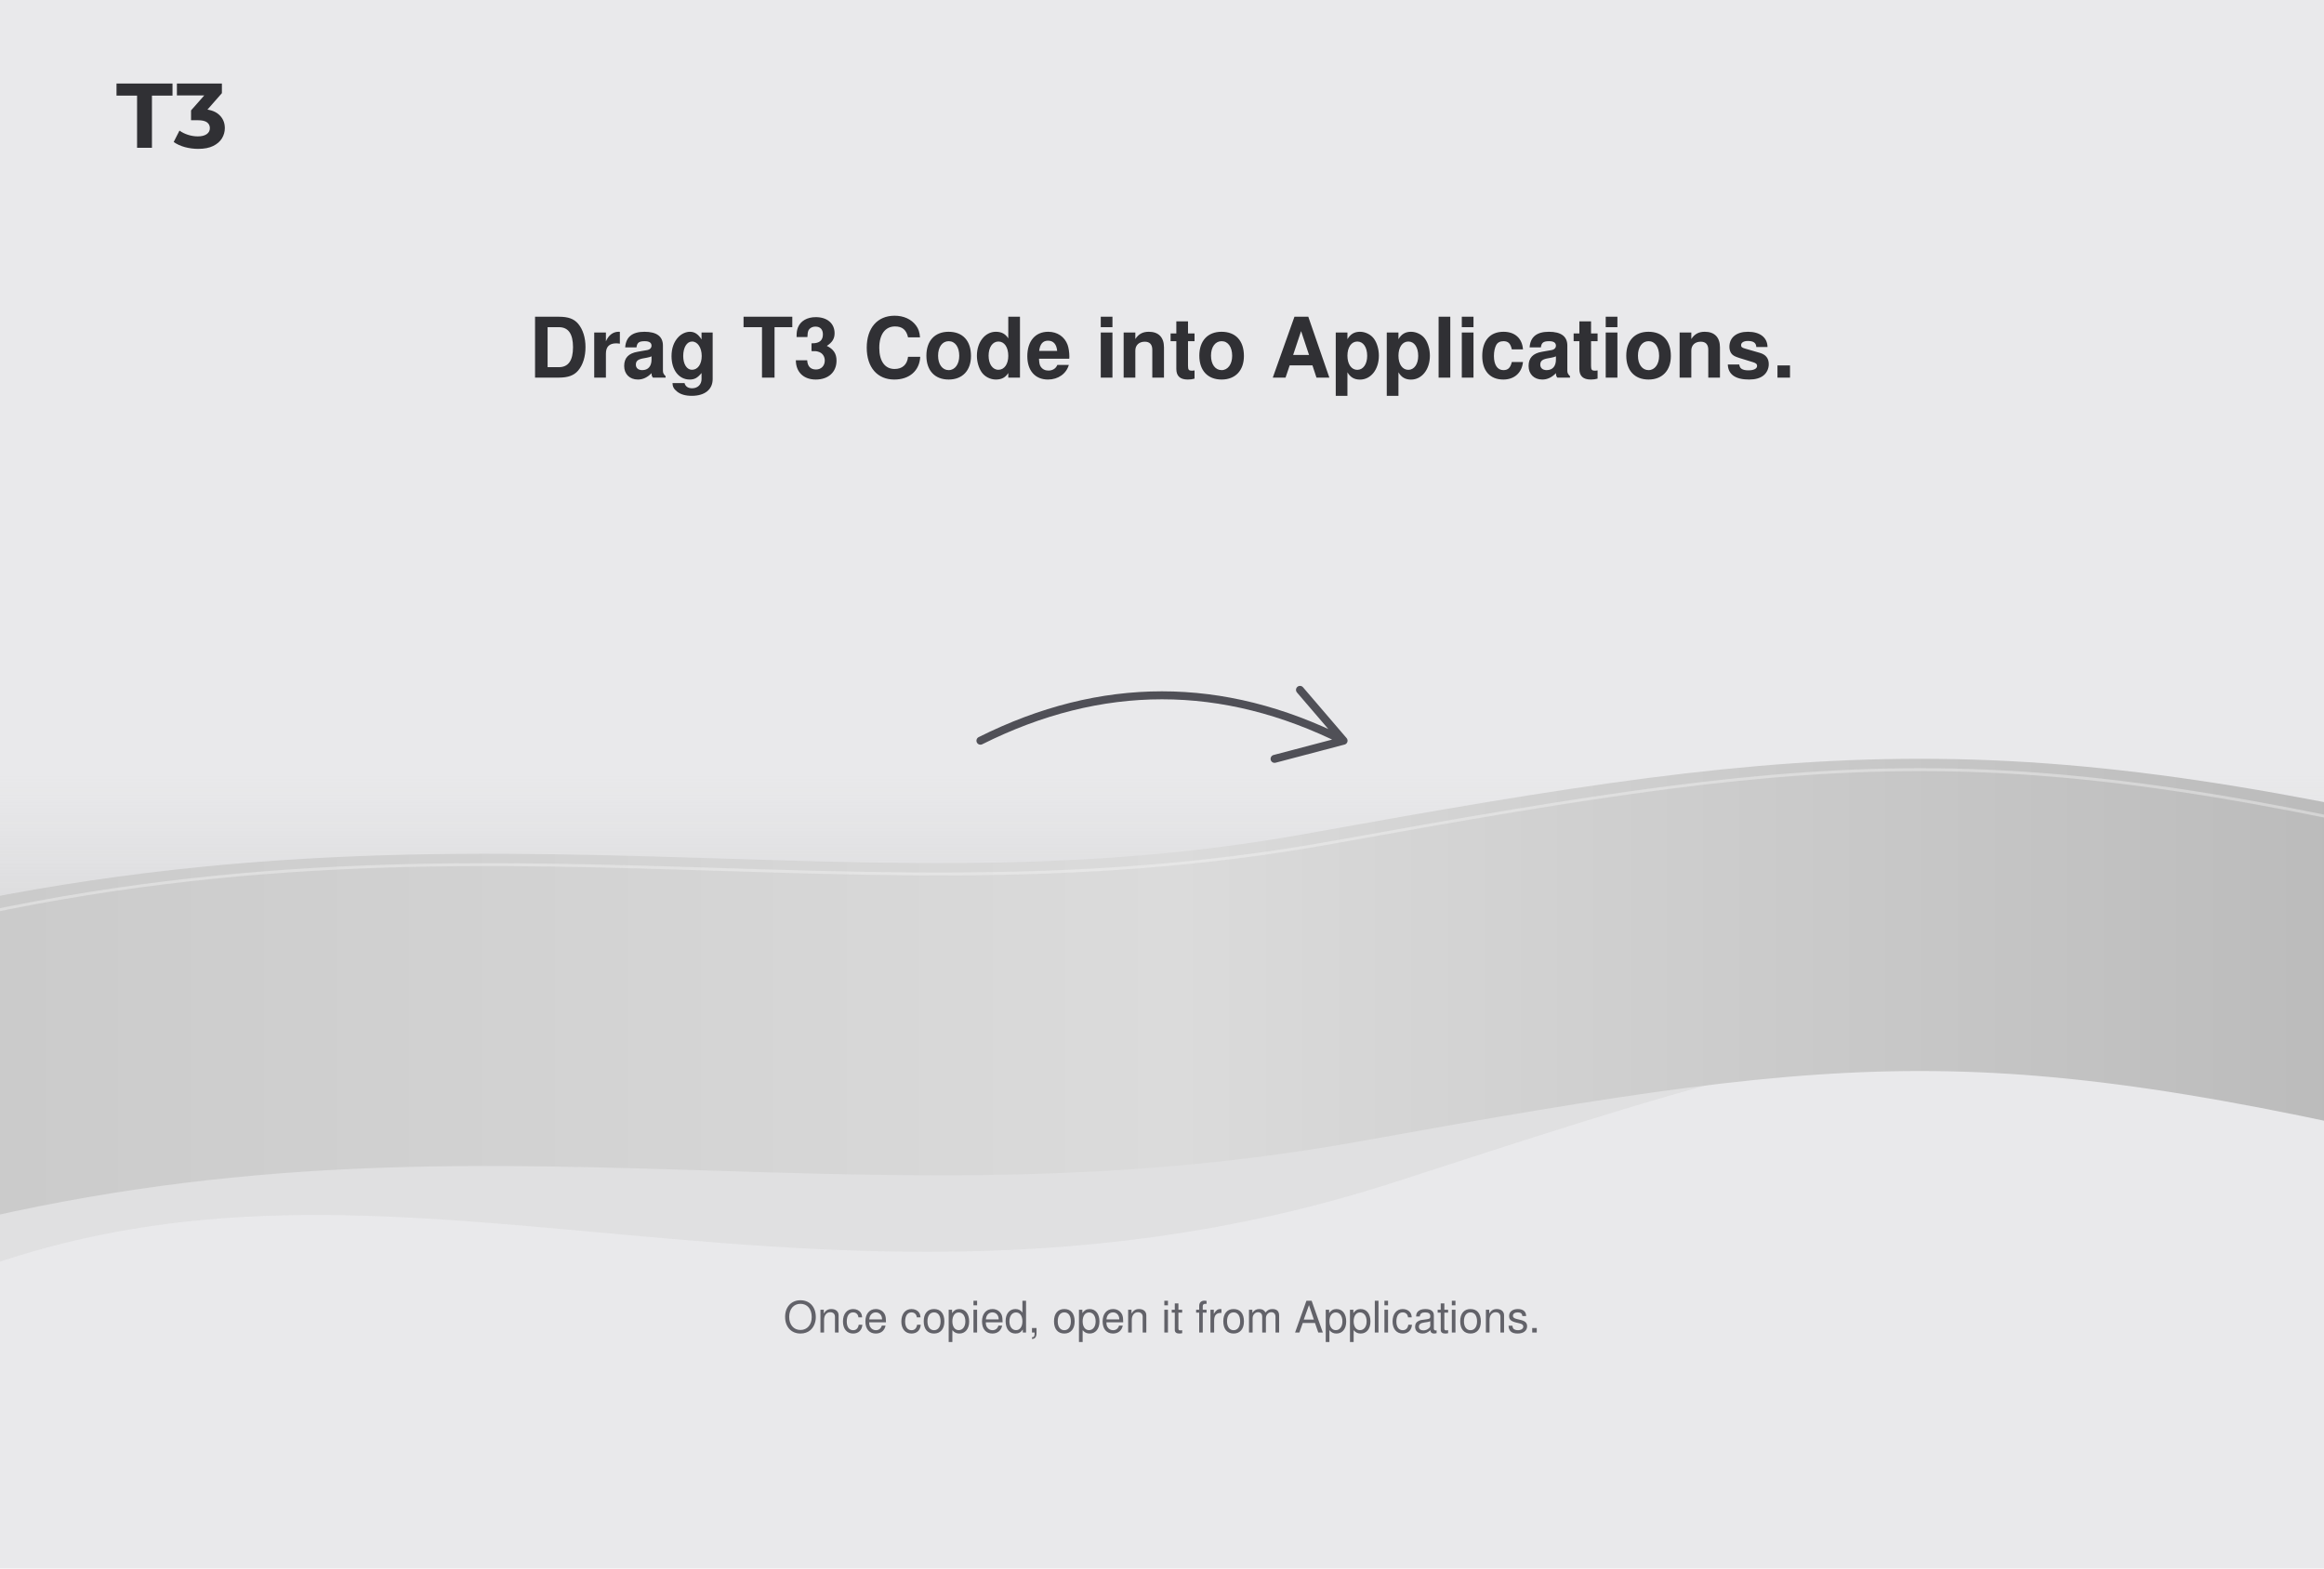
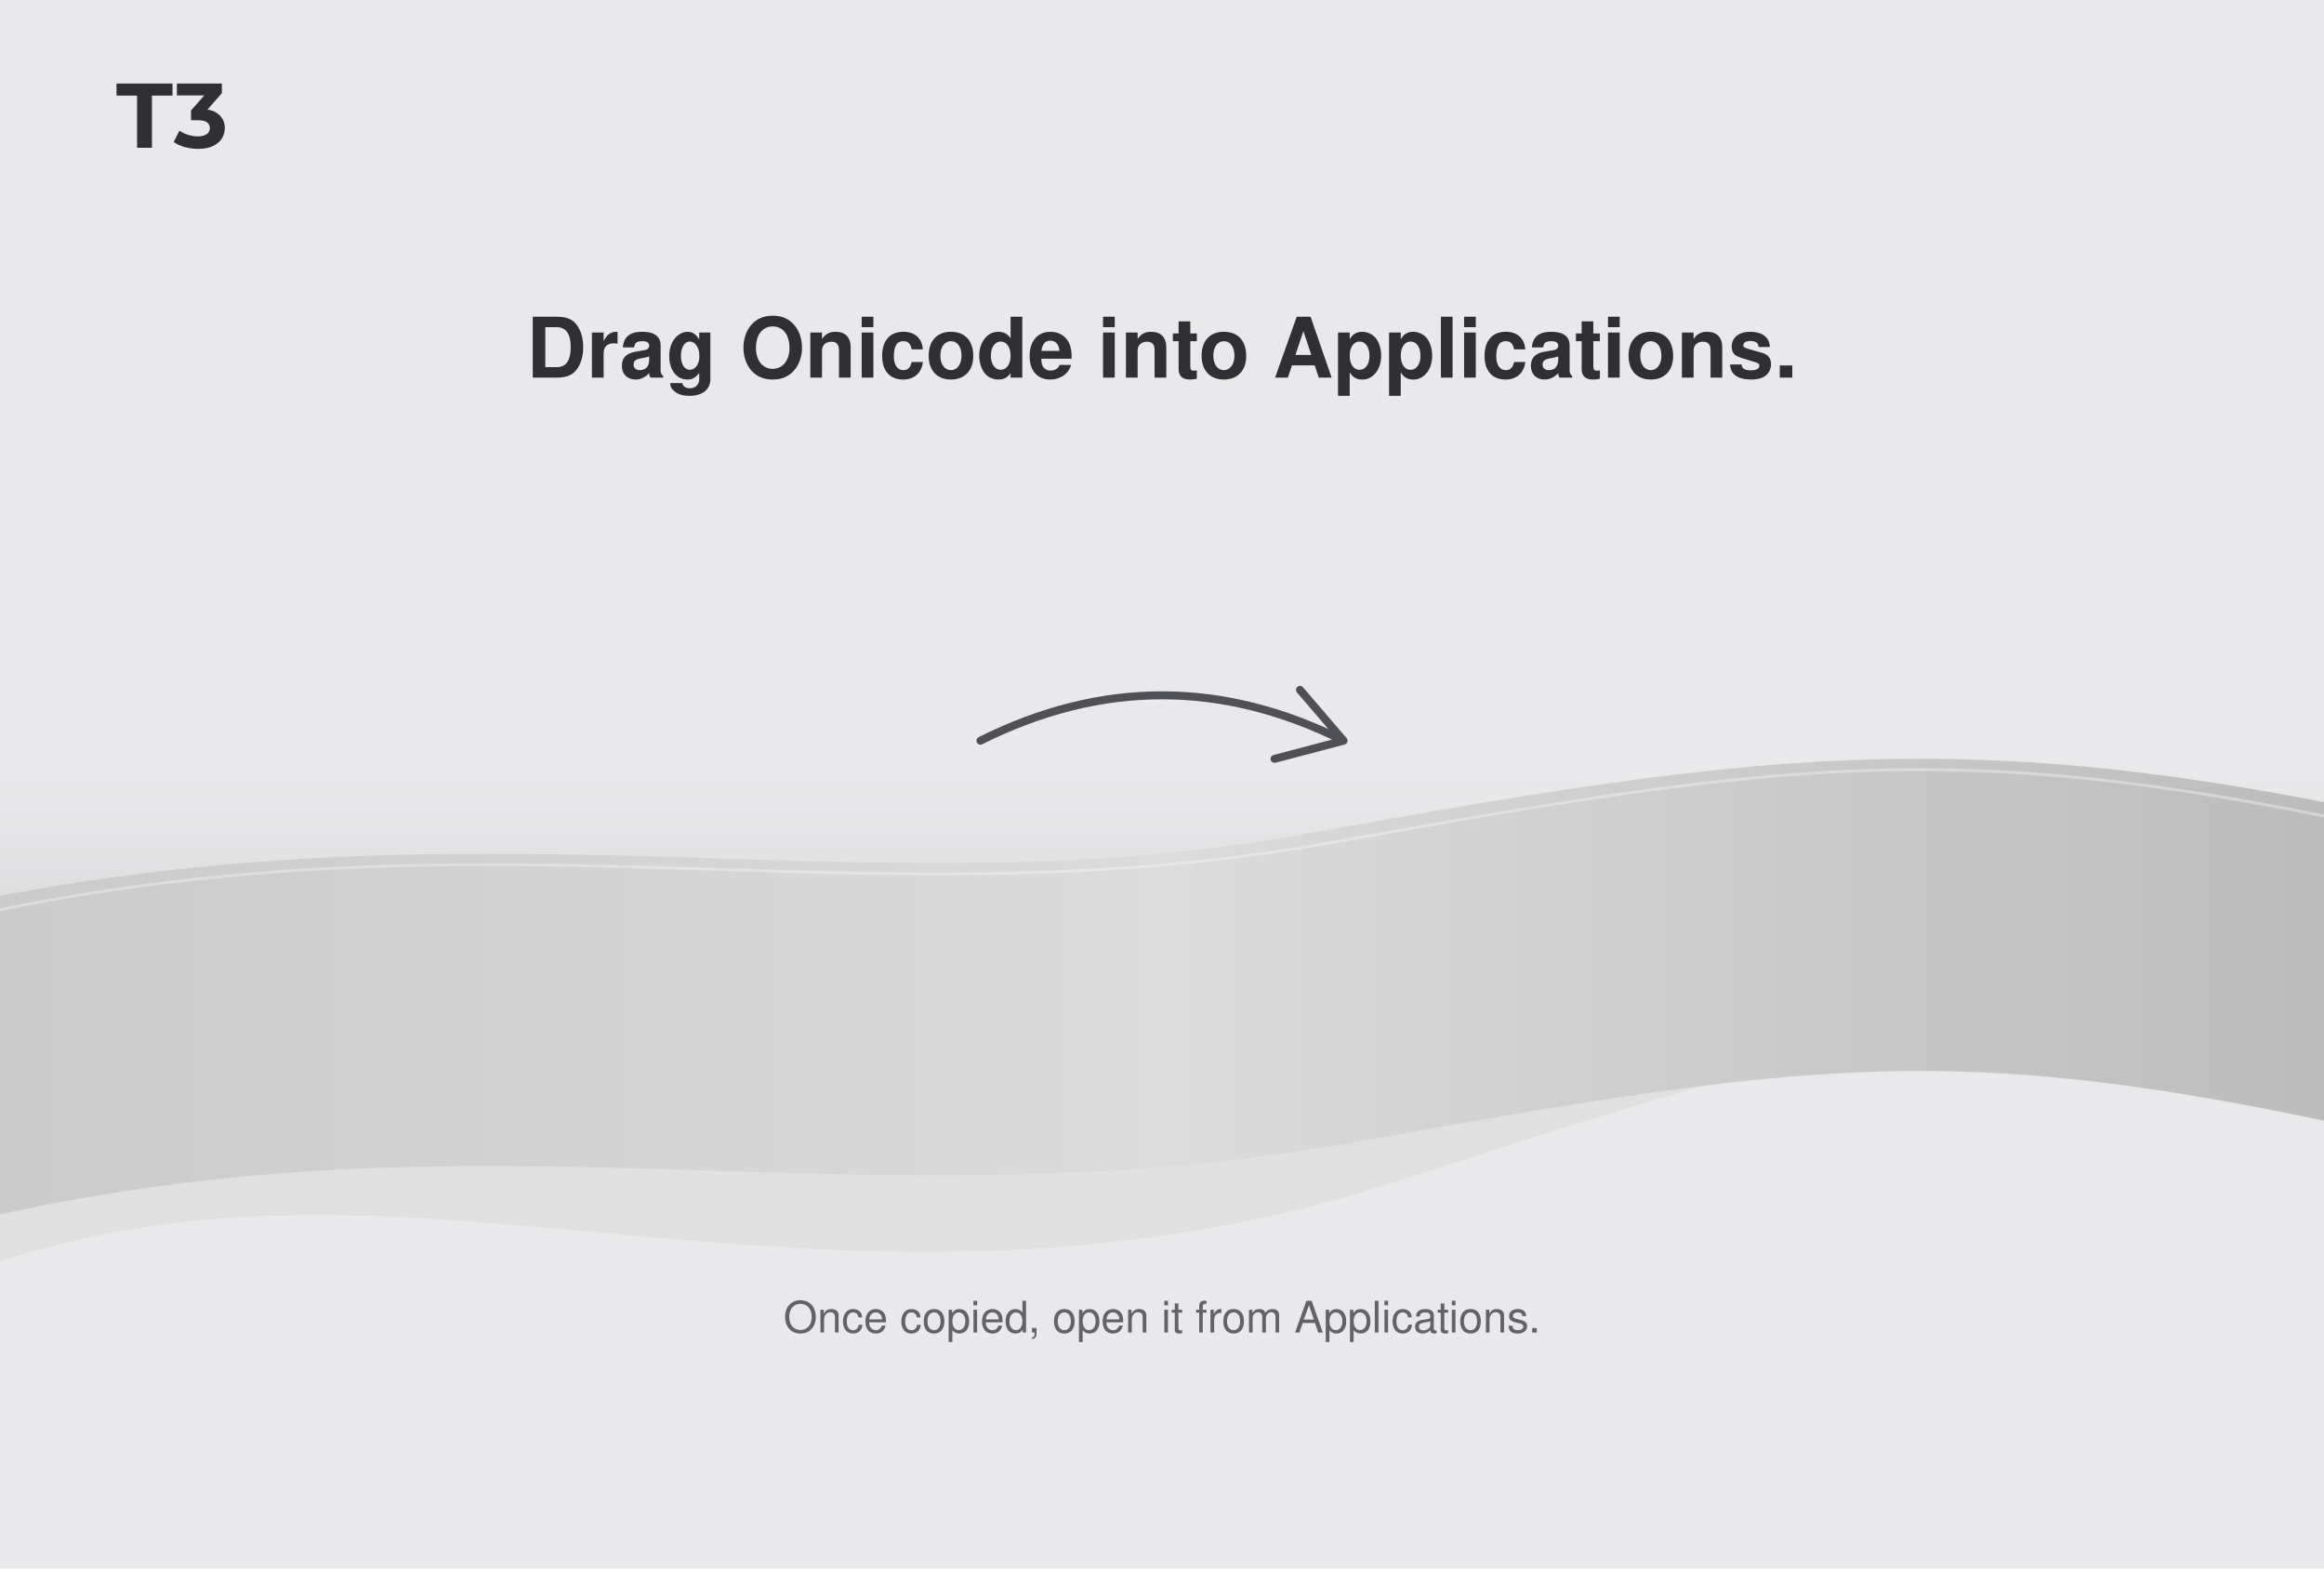
<svg xmlns="http://www.w3.org/2000/svg" width="1280" height="864" viewBox="0 0 640 432">
  <defs>
    <linearGradient id="veil" x1="0" y1="0" x2="0" y2="1">
      <stop stop-color="#B7B7B7" stop-opacity="0" />
      <stop offset=".55" stop-color="#A5A5A5" stop-opacity=".24" />
      <stop offset="1" stop-color="#D1D1D1" stop-opacity=".4" />
    </linearGradient>
    <linearGradient id="silk" x1="0" y1="0" x2="1" y2="0">
      <stop stop-color="#C8C8C8" />
      <stop offset=".5" stop-color="#DBDBDB" />
      <stop offset="1" stop-color="#B5B5B5" />
    </linearGradient>
  </defs>
  <rect width="640" height="432" fill="#E9E9EB" />
  <path d="M-60 293C95 220 214 304 362 256S559 191 707 257" stroke="url(#veil)" stroke-width="146" fill="none" opacity="1" stroke-linecap="round" stroke-linejoin="round" />
  <path d="M-60 306C113 252 223 298 367 272S553 242 707 280" stroke="url(#silk)" stroke-width="86" fill="none" opacity="1" stroke-linecap="round" stroke-linejoin="round" />
  <path d="M-60 266C113 212 223 258 367 232S553 202 707 240" stroke="#F5F5F5" stroke-width="0.8" fill="none" opacity="0.42" stroke-linecap="round" stroke-linejoin="round" />
  <svg x="32" y="23" width="30" height="18" viewBox="15.531 37 94.394 56.96" fill="#303034">
    <path d="M33.451 93V47.56H15.531V37H64.331V47.56H46.411V93H33.451ZM86.725 93.96C82.832 93.96 78.965 93.453 75.125 92.44C71.285 91.373 68.032 89.88 65.365 87.96L70.405 78.04C72.539 79.587 75.019 80.813 77.845 81.72C80.672 82.627 83.525 83.08 86.405 83.08C89.659 83.08 92.219 82.44 94.085 81.16C95.952 79.88 96.885 78.12 96.885 75.88C96.885 73.747 96.059 72.067 94.405 70.84C92.752 69.613 90.085 69 86.405 69H80.485V60.44L96.085 42.76L97.525 47.4H68.165V37H107.365V45.4L91.845 63.08L85.285 59.32H89.045C95.925 59.32 101.125 60.867 104.645 63.96C108.165 67.053 109.925 71.027 109.925 75.88C109.925 79.027 109.099 81.987 107.445 84.76C105.792 87.48 103.259 89.693 99.845 91.4C96.432 93.107 92.059 93.96 86.725 93.96Z" />
  </svg>
-   <text x="320" y="104" fill="#303034" font-family="Helvetica" font-size="23" font-weight="700" text-anchor="middle">Drag T3 Code into Applications.</text>
+   <text x="320" y="104" fill="#303034" font-family="Helvetica" font-size="23" font-weight="700" text-anchor="middle">Drag Onicode into Applications.</text>
  <path d="M270 204Q320 179 370 204M358 190L370 204L351 209" stroke="#505057" stroke-width="2.2" fill="none" opacity="1" stroke-linecap="round" stroke-linejoin="round" />
  <text x="320" y="367" fill="#626269" font-family="Helvetica" font-size="12" font-weight="400" text-anchor="middle">Once copied, open it from Applications.</text>
</svg>
